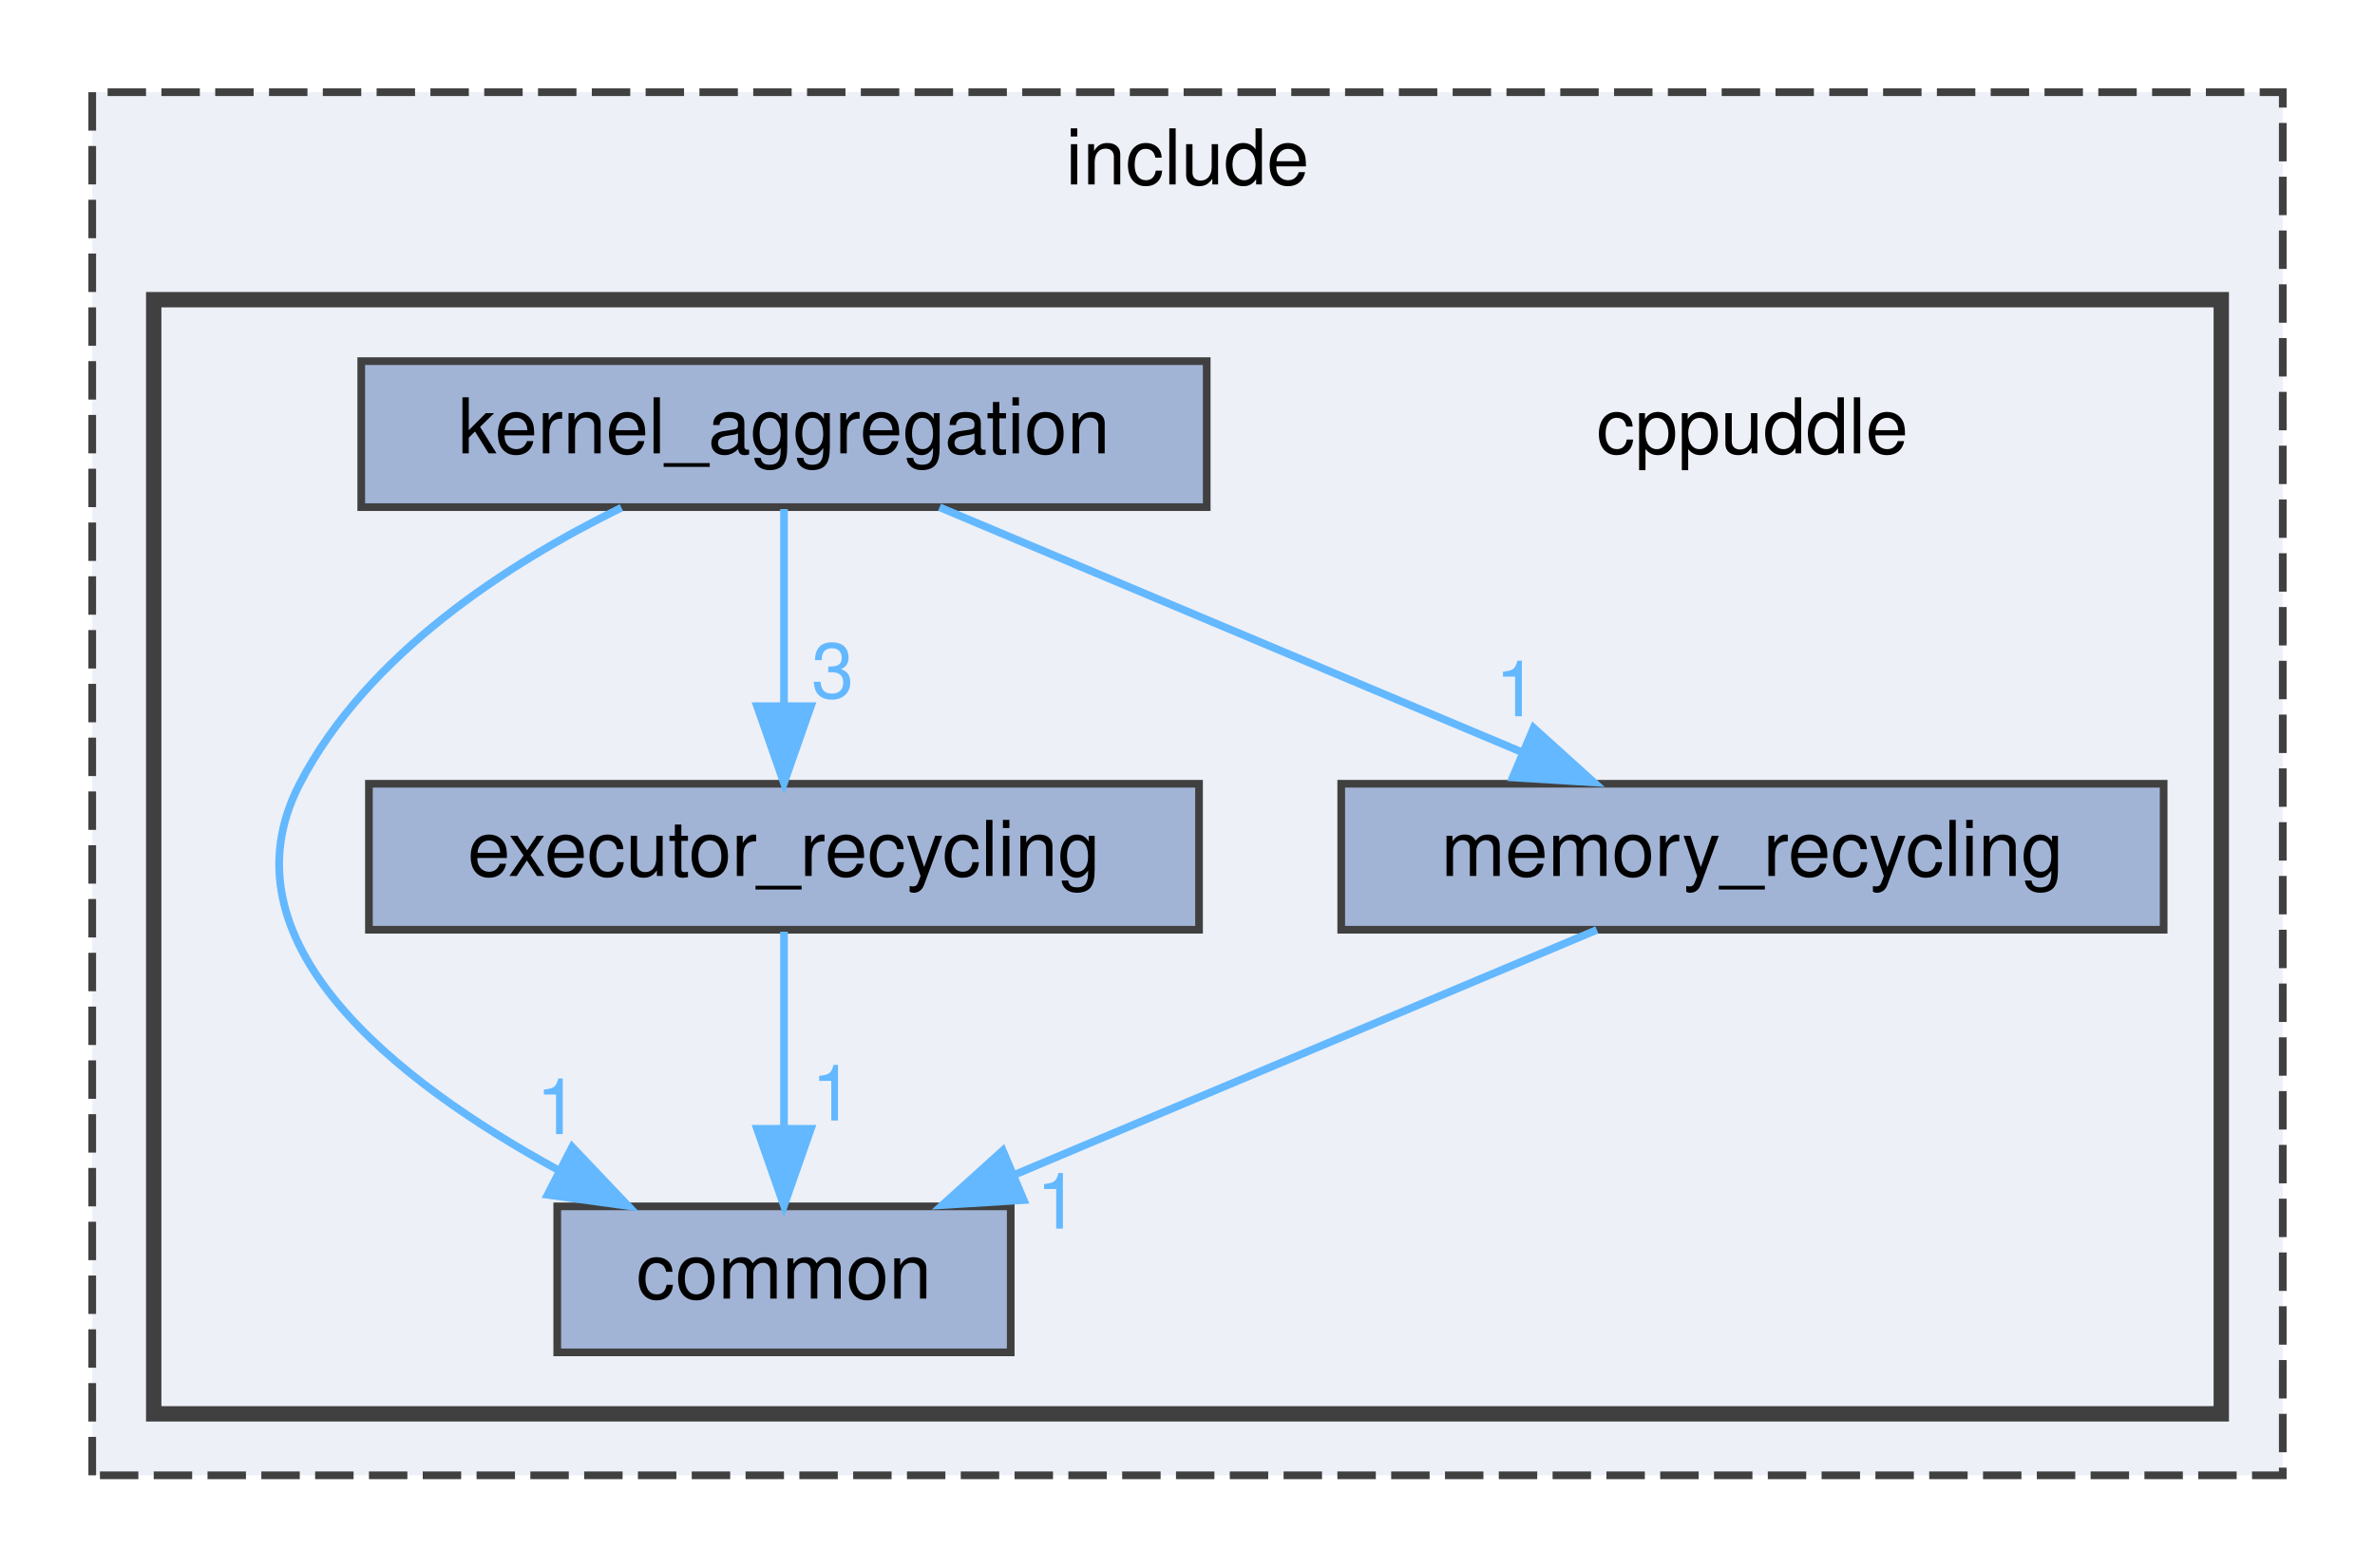
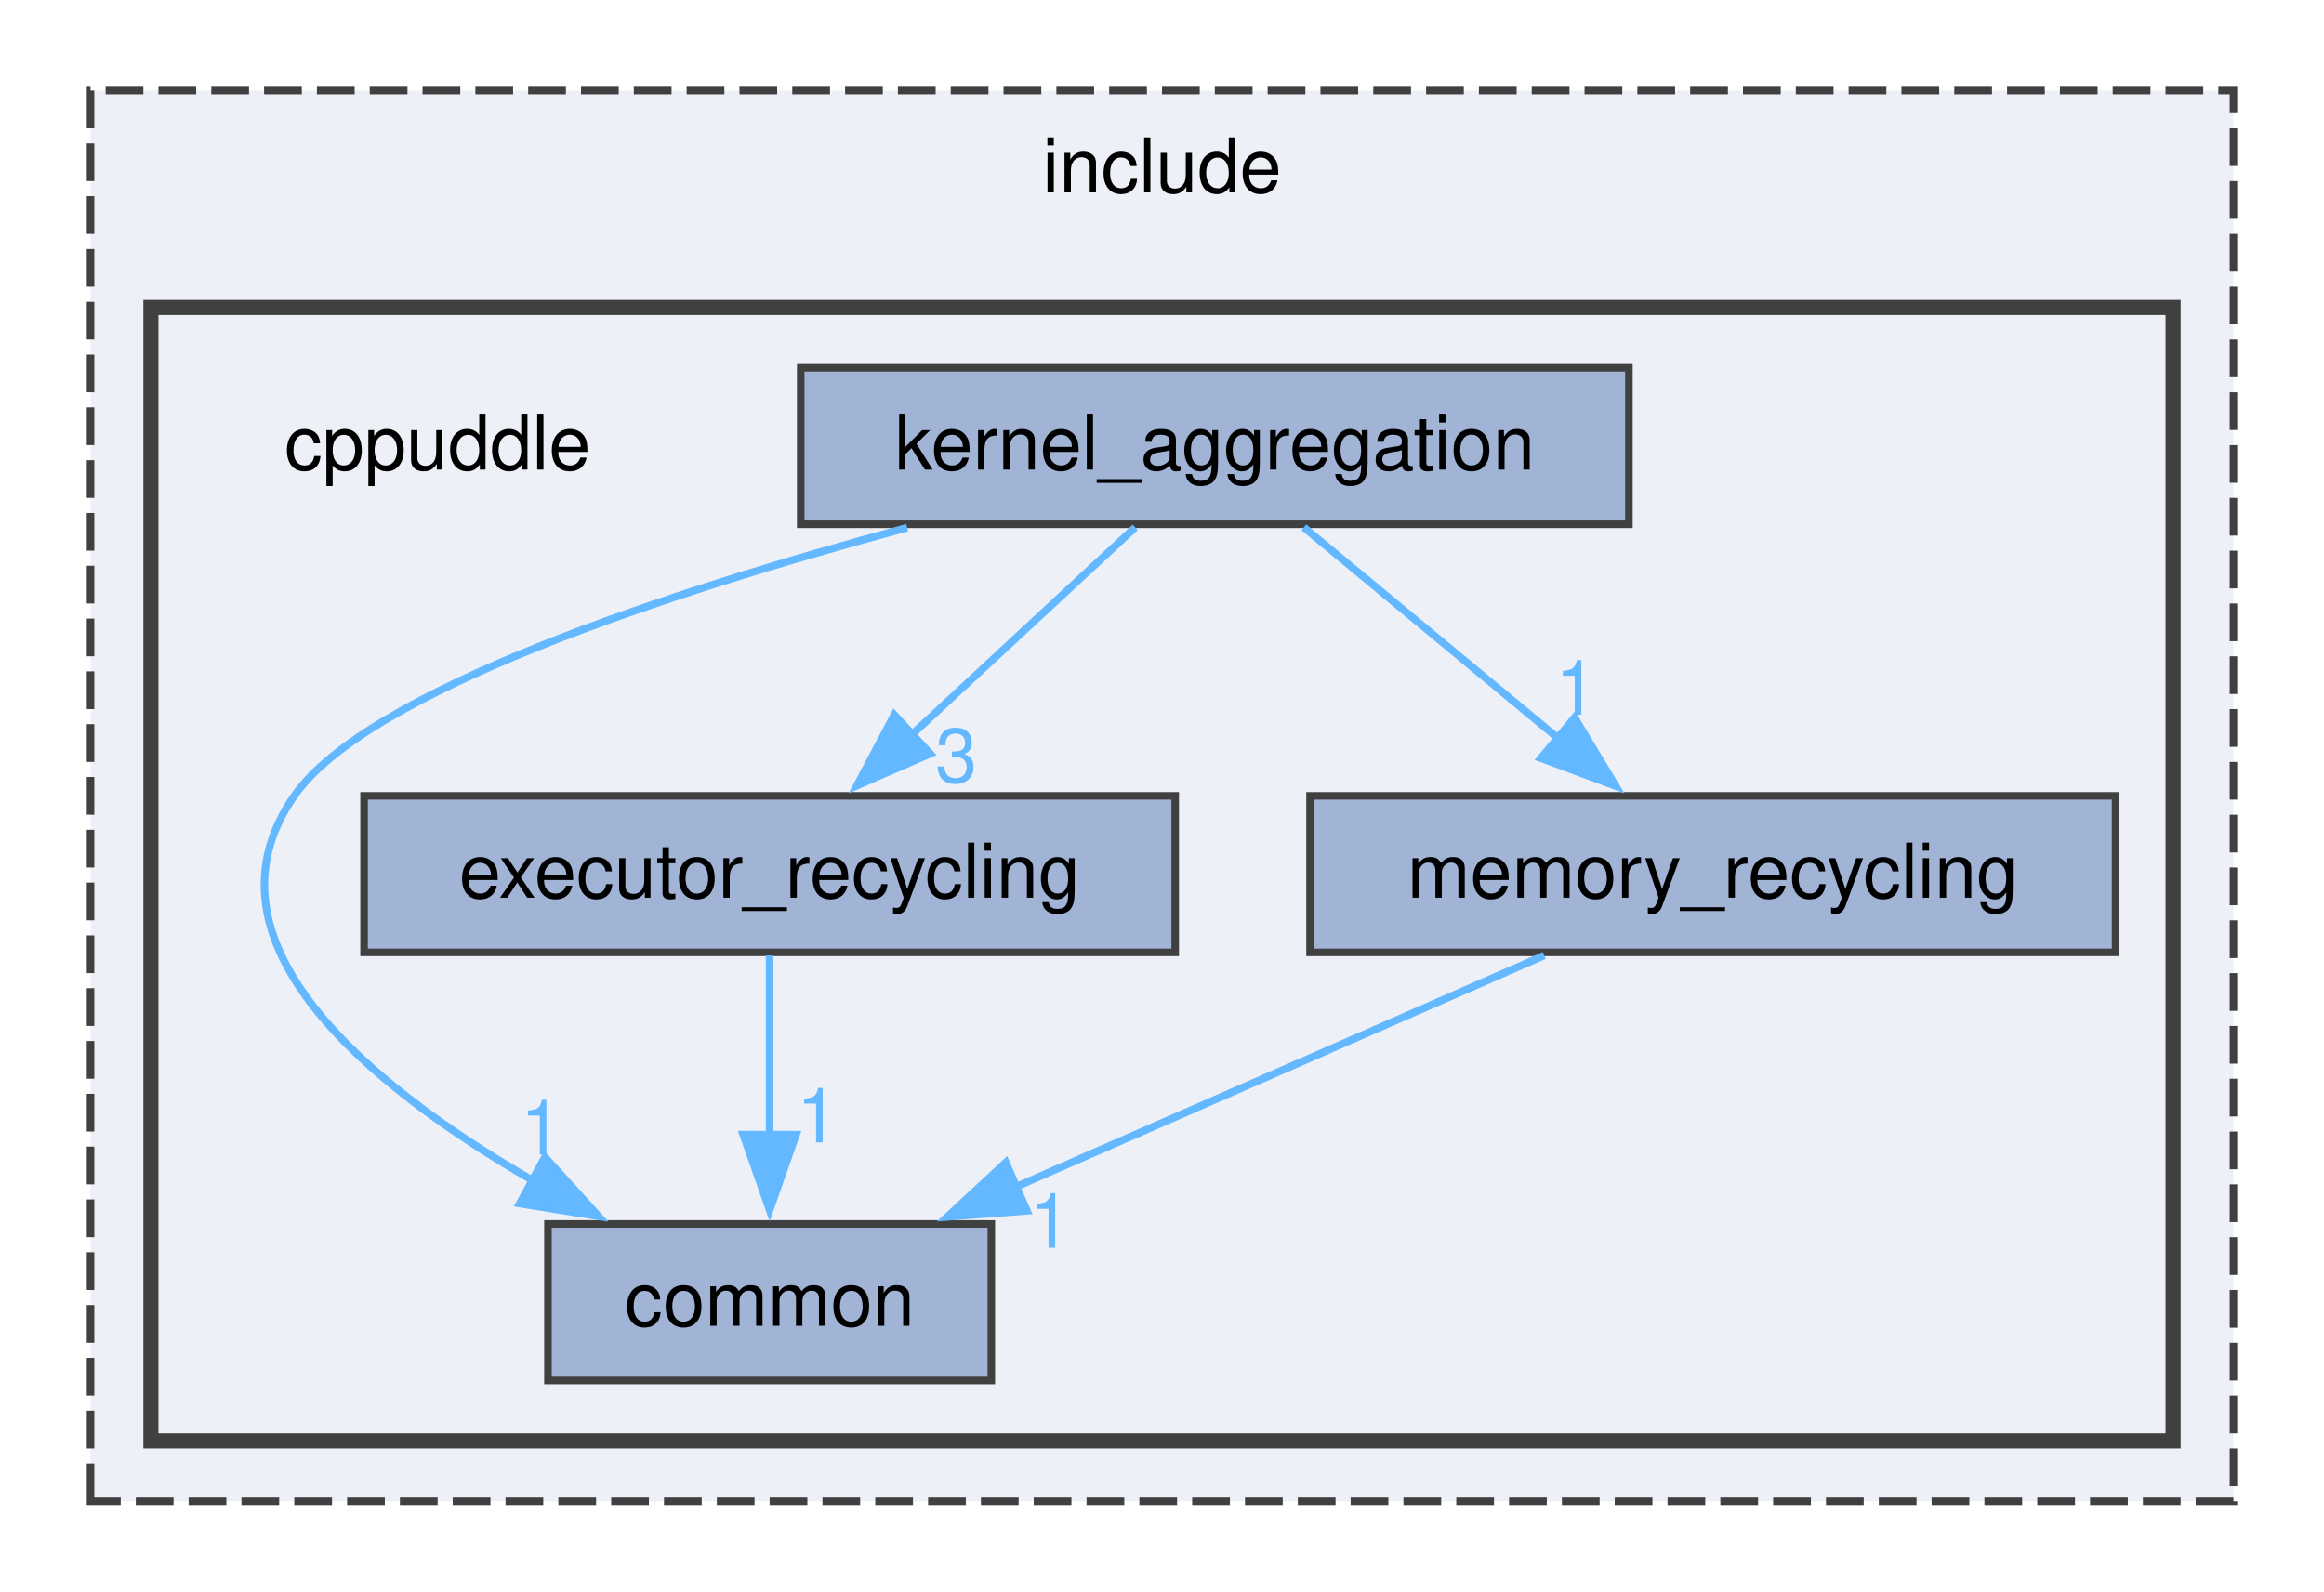
- <svg xmlns="http://www.w3.org/2000/svg" xmlns:xlink="http://www.w3.org/1999/xlink" width="309pt" height="204pt" viewBox="0.00 0.00 309.00 204.00">
-   <g id="graph0" class="graph" transform="scale(1 1) rotate(0) translate(4 200)">
+ <svg xmlns="http://www.w3.org/2000/svg" xmlns:xlink="http://www.w3.org/1999/xlink" width="308pt" height="211pt" viewBox="0.00 0.00 308.00 211.00">
+   <g id="graph0" class="graph" transform="scale(1 1) rotate(0) translate(4 207)">
    <g id="clust1" class="cluster">
      <g id="a_clust1">
        <a xlink:href="dir_d44c64559bbebec7f509842c48db8b23.html" target="_top" xlink:title="include">
-           <polygon fill="#edf0f7" stroke="#404040" stroke-dasharray="5,2" points="8,-8 8,-188 293,-188 293,-8 8,-8" />
-           <text text-anchor="middle" x="150.5" y="-176" font-family="Helvetica,sans-Serif" font-size="10.00">include</text>
+           <polygon fill="#edf0f7" stroke="#404040" stroke-dasharray="5,2" points="8,-8 8,-195 292,-195 292,-8 8,-8" />
+           <text xml:space="preserve" text-anchor="middle" x="150" y="-181.5" font-family="Helvetica,sans-Serif" font-size="10.00">include</text>
        </a>
      </g>
    </g>
    <g id="clust2" class="cluster">
      <g id="a_clust2">
        <a xlink:href="dir_5d172fc9597ac0585eab64e12b95f390.html" target="_top">
-           <polygon fill="#edf0f7" stroke="#404040" stroke-width="2" points="16,-16 16,-161 285,-161 285,-16 16,-16" />
+           <polygon fill="#edf0f7" stroke="#404040" stroke-width="2" points="16,-16 16,-166.25 284,-166.25 284,-16 16,-16" />
        </a>
      </g>
    </g>
    <g id="node1" class="node">
-       <text text-anchor="middle" x="224" y="-141" font-family="Helvetica,sans-Serif" font-size="10.00">cppuddle</text>
+       <text xml:space="preserve" text-anchor="middle" x="54" y="-144.75" font-family="Helvetica,sans-Serif" font-size="10.00">cppuddle</text>
    </g>
    <g id="node2" class="node">
      <g id="a_node2">
        <a xlink:href="dir_a31e29f658aabd71a86035b64acade04.html" target="_top" xlink:title="common">
-           <polygon fill="#a2b4d6" stroke="#404040" points="127.5,-43 68.5,-43 68.5,-24 127.5,-24 127.5,-43" />
-           <text text-anchor="middle" x="98" y="-31" font-family="Helvetica,sans-Serif" font-size="10.00">common</text>
+           <polygon fill="#a2b4d6" stroke="#404040" points="127.38,-44.75 68.62,-44.75 68.62,-24 127.38,-24 127.38,-44.75" />
+           <text xml:space="preserve" text-anchor="middle" x="98" y="-31.25" font-family="Helvetica,sans-Serif" font-size="10.00">common</text>
        </a>
      </g>
    </g>
    <g id="node3" class="node">
      <g id="a_node3">
        <a xlink:href="dir_987eeeb0281bd8ab55a36e97abfb120f.html" target="_top" xlink:title="executor_recycling">
-           <polygon fill="#a2b4d6" stroke="#404040" points="152,-98 44,-98 44,-79 152,-79 152,-98" />
-           <text text-anchor="middle" x="98" y="-86" font-family="Helvetica,sans-Serif" font-size="10.00">executor_recycling</text>
+           <polygon fill="#a2b4d6" stroke="#404040" points="151.75,-101.5 44.25,-101.5 44.25,-80.75 151.75,-80.75 151.75,-101.5" />
+           <text xml:space="preserve" text-anchor="middle" x="98" y="-88" font-family="Helvetica,sans-Serif" font-size="10.00">executor_recycling</text>
        </a>
      </g>
    </g>
    <g id="edge1" class="edge">
      <g id="a_edge1">
        <a xlink:href="dir_000005_000000.html" target="_top">
-           <path fill="none" stroke="#63b8ff" d="M98,-78.75C98,-71.8 98,-61.85 98,-53.13" />
-           <polygon fill="#63b8ff" stroke="#63b8ff" points="101.5,-53.09 98,-43.09 94.5,-53.09 101.5,-53.09" />
+           <path fill="none" stroke="#63b8ff" d="M98,-80.34C98,-73.72 98,-64.72 98,-56.52" />
+           <polygon fill="#63b8ff" stroke="#63b8ff" points="101.5,-56.59 98,-46.59 94.5,-56.59 101.5,-56.59" />
        </a>
      </g>
      <g id="a_edge1-headlabel">
        <a xlink:href="dir_000005_000000.html" target="_top" xlink:title="1">
-           <text text-anchor="middle" x="104.34" y="-54.18" font-family="Helvetica,sans-Serif" font-size="10.00" fill="#63b8ff">1</text>
+           <text xml:space="preserve" text-anchor="middle" x="104.34" y="-55.55" font-family="Helvetica,sans-Serif" font-size="10.00" fill="#63b8ff">1</text>
        </a>
      </g>
    </g>
    <g id="node4" class="node">
      <g id="a_node4">
        <a xlink:href="dir_e79a7c4d1214c17e76a8c70c5270f092.html" target="_top" xlink:title="kernel_aggregation">
-           <polygon fill="#a2b4d6" stroke="#404040" points="153,-153 43,-153 43,-134 153,-134 153,-153" />
-           <text text-anchor="middle" x="98" y="-141" font-family="Helvetica,sans-Serif" font-size="10.00">kernel_aggregation</text>
+           <polygon fill="#a2b4d6" stroke="#404040" points="211.88,-158.25 102.12,-158.25 102.12,-137.5 211.88,-137.5 211.88,-158.25" />
+           <text xml:space="preserve" text-anchor="middle" x="157" y="-144.75" font-family="Helvetica,sans-Serif" font-size="10.00">kernel_aggregation</text>
        </a>
      </g>
    </g>
    <g id="edge3" class="edge">
      <g id="a_edge3">
        <a xlink:href="dir_000007_000000.html" target="_top">
-           <path fill="none" stroke="#63b8ff" d="M76.85,-133.93C62.17,-126.73 43.75,-114.88 35,-98 24.36,-77.46 47.43,-59.32 68.59,-47.75" />
-           <polygon fill="#63b8ff" stroke="#63b8ff" points="70.44,-50.73 77.74,-43.05 67.24,-44.5 70.44,-50.73" />
+           <path fill="none" stroke="#63b8ff" d="M116.23,-137.05C84.63,-128.52 44.64,-115.37 35,-101.5 21.58,-82.19 44.85,-63.07 66.8,-50.39" />
+           <polygon fill="#63b8ff" stroke="#63b8ff" points="68.21,-53.61 75.33,-45.76 64.87,-47.45 68.21,-53.61" />
        </a>
      </g>
      <g id="a_edge3-headlabel">
        <a xlink:href="dir_000007_000000.html" target="_top" xlink:title="1">
-           <text text-anchor="middle" x="68.53" y="-52.4" font-family="Helvetica,sans-Serif" font-size="10.00" fill="#63b8ff">1</text>
+           <text xml:space="preserve" text-anchor="middle" x="67.73" y="-53.97" font-family="Helvetica,sans-Serif" font-size="10.00" fill="#63b8ff">1</text>
        </a>
      </g>
    </g>
    <g id="edge2" class="edge">
      <g id="a_edge2">
        <a xlink:href="dir_000007_000005.html" target="_top">
-           <path fill="none" stroke="#63b8ff" d="M98,-133.75C98,-126.8 98,-116.85 98,-108.13" />
-           <polygon fill="#63b8ff" stroke="#63b8ff" points="101.5,-108.09 98,-98.09 94.5,-108.09 101.5,-108.09" />
+           <path fill="none" stroke="#63b8ff" d="M146.45,-137.09C138.23,-129.46 126.6,-118.67 116.8,-109.57" />
+           <polygon fill="#63b8ff" stroke="#63b8ff" points="119.28,-107.09 109.57,-102.86 114.52,-112.23 119.28,-107.09" />
        </a>
      </g>
      <g id="a_edge2-headlabel">
        <a xlink:href="dir_000007_000005.html" target="_top" xlink:title="3">
-           <text text-anchor="middle" x="104.34" y="-109.18" font-family="Helvetica,sans-Serif" font-size="10.00" fill="#63b8ff">3</text>
+           <text xml:space="preserve" text-anchor="middle" x="122.73" y="-103.3" font-family="Helvetica,sans-Serif" font-size="10.00" fill="#63b8ff">3</text>
        </a>
      </g>
    </g>
    <g id="node5" class="node">
      <g id="a_node5">
        <a xlink:href="dir_b196a508d967b5292215dc75471d5392.html" target="_top" xlink:title="memory_recycling">
-           <polygon fill="#a2b4d6" stroke="#404040" points="277.5,-98 170.5,-98 170.5,-79 277.5,-79 277.5,-98" />
-           <text text-anchor="middle" x="224" y="-86" font-family="Helvetica,sans-Serif" font-size="10.00">memory_recycling</text>
+           <polygon fill="#a2b4d6" stroke="#404040" points="276.38,-101.5 169.62,-101.5 169.62,-80.75 276.38,-80.75 276.38,-101.5" />
+           <text xml:space="preserve" text-anchor="middle" x="223" y="-88" font-family="Helvetica,sans-Serif" font-size="10.00">memory_recycling</text>
        </a>
      </g>
    </g>
    <g id="edge4" class="edge">
      <g id="a_edge4">
        <a xlink:href="dir_000007_000008.html" target="_top">
-           <path fill="none" stroke="#63b8ff" d="M118.24,-133.98C138.7,-125.38 170.53,-111.99 193.93,-102.15" />
-           <polygon fill="#63b8ff" stroke="#63b8ff" points="195.53,-105.27 203.39,-98.17 192.81,-98.82 195.53,-105.27" />
+           <path fill="none" stroke="#63b8ff" d="M168.8,-137.09C178.18,-129.3 191.54,-118.22 202.64,-109.01" />
+           <polygon fill="#63b8ff" stroke="#63b8ff" points="204.68,-111.87 210.14,-102.79 200.21,-106.49 204.68,-111.87" />
        </a>
      </g>
      <g id="a_edge4-headlabel">
        <a xlink:href="dir_000007_000008.html" target="_top" xlink:title="1">
-           <text text-anchor="middle" x="193.31" y="-106.78" font-family="Helvetica,sans-Serif" font-size="10.00" fill="#63b8ff">1</text>
+           <text xml:space="preserve" text-anchor="middle" x="204.89" y="-112.26" font-family="Helvetica,sans-Serif" font-size="10.00" fill="#63b8ff">1</text>
        </a>
      </g>
    </g>
    <g id="edge5" class="edge">
      <g id="a_edge5">
        <a xlink:href="dir_000008_000000.html" target="_top">
-           <path fill="none" stroke="#63b8ff" d="M203.76,-78.98C183.3,-70.38 151.47,-56.99 128.07,-47.15" />
-           <polygon fill="#63b8ff" stroke="#63b8ff" points="129.19,-43.82 118.61,-43.17 126.47,-50.27 129.19,-43.82" />
+           <path fill="none" stroke="#63b8ff" d="M200.65,-80.34C181.19,-71.81 152.71,-59.34 130.69,-49.69" />
+           <polygon fill="#63b8ff" stroke="#63b8ff" points="132.1,-46.49 121.54,-45.69 129.3,-52.9 132.1,-46.49" />
        </a>
      </g>
      <g id="a_edge5-headlabel">
        <a xlink:href="dir_000008_000000.html" target="_top" xlink:title="1">
-           <text text-anchor="middle" x="133.6" y="-40.1" font-family="Helvetica,sans-Serif" font-size="10.00" fill="#63b8ff">1</text>
+           <text xml:space="preserve" text-anchor="middle" x="135.15" y="-41.6" font-family="Helvetica,sans-Serif" font-size="10.00" fill="#63b8ff">1</text>
        </a>
      </g>
    </g>
  </g>
</svg>
